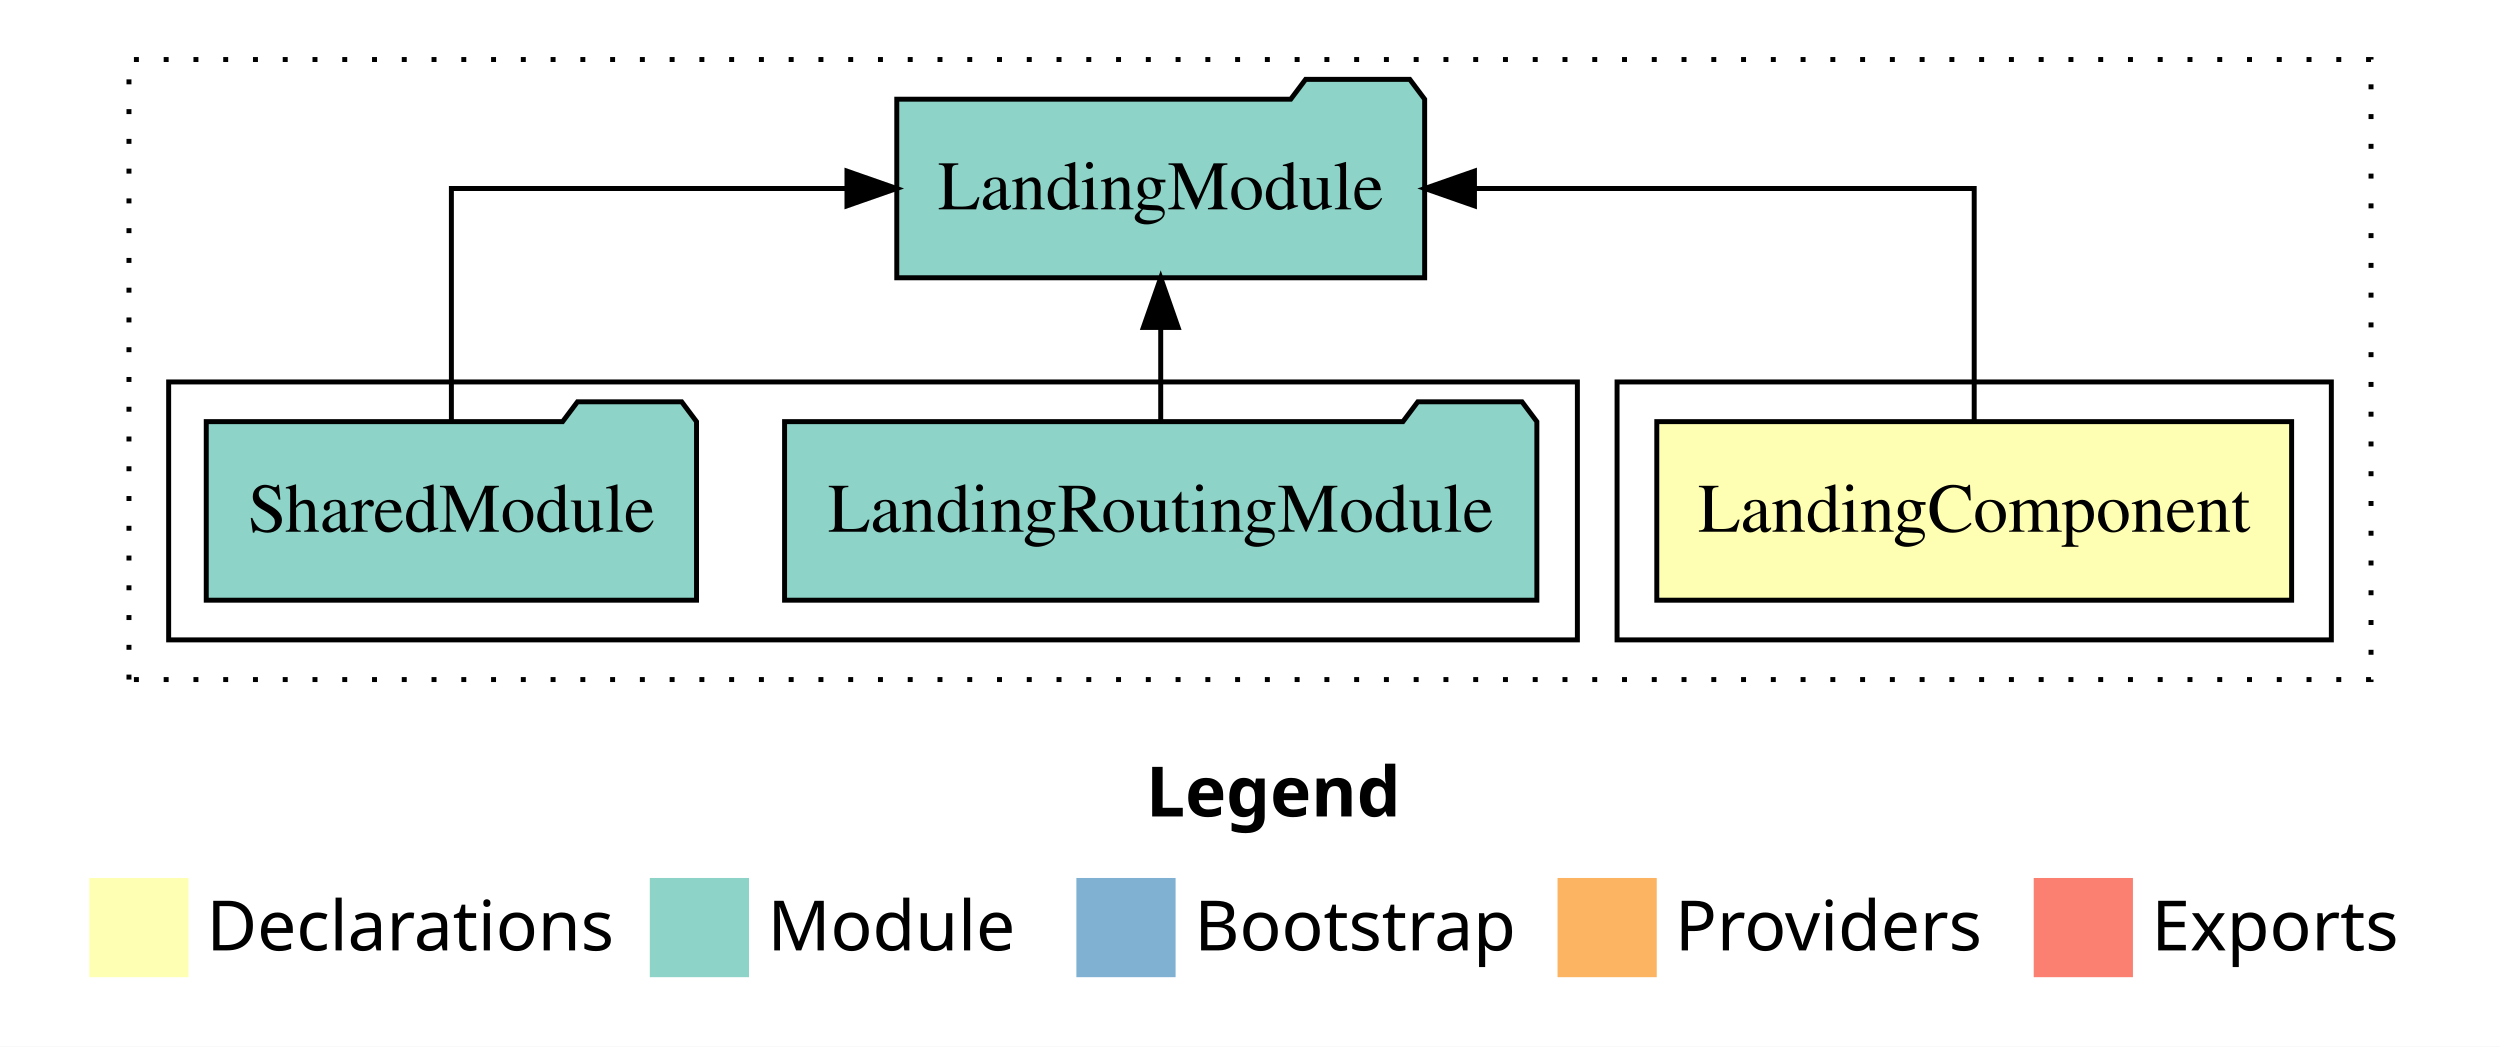
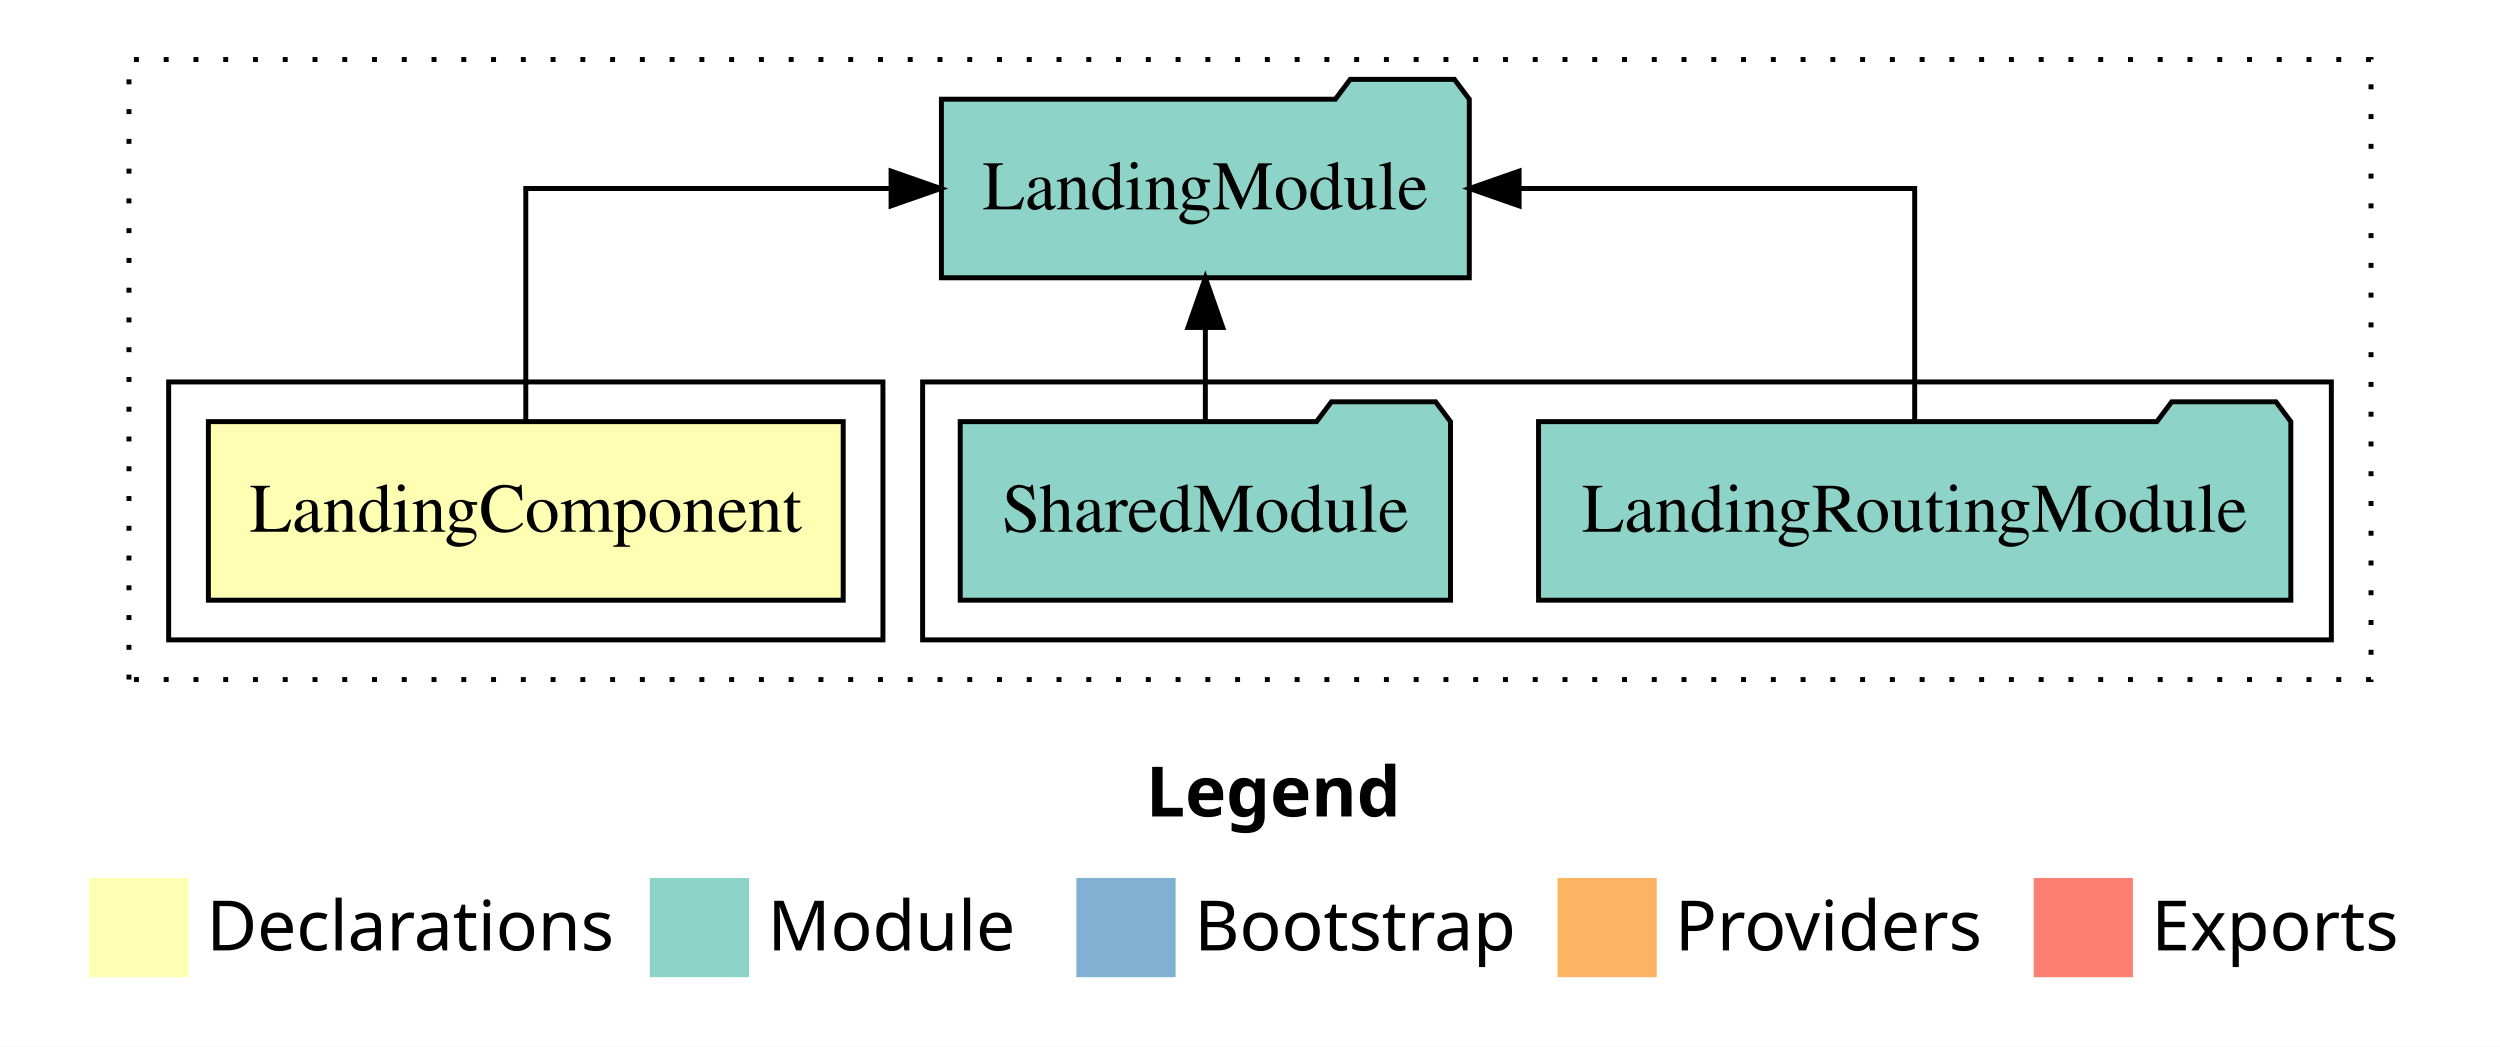
<svg xmlns="http://www.w3.org/2000/svg" width="504pt" height="211pt" viewBox="0.00 0.00 504.00 211.00">
  <g id="graph0" class="graph" transform="scale(1 1) rotate(0) translate(4 207)">
    <polygon fill="white" stroke="transparent" points="-4,4 -4,-207 500,-207 500,4 -4,4" />
    <text text-anchor="start" x="227.01" y="-42.4" font-family="sans-serif" font-weight="bold" font-size="14.00">Legend</text>
    <polygon fill="#ffffb3" stroke="transparent" points="14,-10 14,-30 34,-30 34,-10 14,-10" />
    <text text-anchor="start" x="37.63" y="-15.4" font-family="sans-serif" font-size="14.00">  Declarations</text>
    <polygon fill="#8dd3c7" stroke="transparent" points="127,-10 127,-30 147,-30 147,-10 127,-10" />
    <text text-anchor="start" x="150.73" y="-15.4" font-family="sans-serif" font-size="14.00">  Module</text>
    <polygon fill="#80b1d3" stroke="transparent" points="213,-10 213,-30 233,-30 233,-10 213,-10" />
    <text text-anchor="start" x="236.78" y="-15.4" font-family="sans-serif" font-size="14.00">  Bootstrap</text>
    <polygon fill="#fdb462" stroke="transparent" points="310,-10 310,-30 330,-30 330,-10 310,-10" />
    <text text-anchor="start" x="333.67" y="-15.4" font-family="sans-serif" font-size="14.00">  Providers</text>
    <polygon fill="#fb8072" stroke="transparent" points="406,-10 406,-30 426,-30 426,-10 406,-10" />
    <text text-anchor="start" x="429.73" y="-15.4" font-family="sans-serif" font-size="14.00">  Exports</text>
    <g id="clust1" class="cluster">
      <polygon fill="none" stroke="black" stroke-dasharray="1,5" points="22,-70 22,-195 474,-195 474,-70 22,-70" />
    </g>
+     <g id="clust4" class="cluster">
+       <polygon fill="none" stroke="black" points="182,-78 182,-130 466,-130 466,-78 182,-78" />
+     </g>
    <g id="clust2" class="cluster">
-       <polygon fill="none" stroke="black" points="322,-78 322,-130 466,-130 466,-78 322,-78" />
-     </g>
-     <g id="clust4" class="cluster">
-       <polygon fill="none" stroke="black" points="30,-78 30,-130 314,-130 314,-78 30,-78" />
+       <polygon fill="none" stroke="black" points="30,-78 30,-130 174,-130 174,-78 30,-78" />
    </g>
    <g id="node1" class="node">
-       <polygon fill="#ffffb3" stroke="black" points="457.99,-122 330.01,-122 330.01,-86 457.99,-86 457.99,-122" />
-       <text text-anchor="middle" x="394" y="-99.8" font-family="Times,serif" font-size="14.00">LandingComponent</text>
+       <polygon fill="#ffffb3" stroke="black" points="165.99,-122 38.01,-122 38.01,-86 165.99,-86 165.99,-122" />
+       <text text-anchor="middle" x="102" y="-99.8" font-family="Times,serif" font-size="14.00">LandingComponent</text>
    </g>
    <g id="node2" class="node">
-       <polygon fill="#8dd3c7" stroke="black" points="283.21,-187 280.21,-191 259.21,-191 256.21,-187 176.79,-187 176.79,-151 283.21,-151 283.21,-187" />
-       <text text-anchor="middle" x="230" y="-164.8" font-family="Times,serif" font-size="14.00">LandingModule</text>
+       <polygon fill="#8dd3c7" stroke="black" points="292.21,-187 289.21,-191 268.21,-191 265.21,-187 185.79,-187 185.79,-151 292.21,-151 292.21,-187" />
+       <text text-anchor="middle" x="239" y="-164.8" font-family="Times,serif" font-size="14.00">LandingModule</text>
    </g>
    <g id="edge1" class="edge">
-       <path fill="none" stroke="black" d="M394,-122.11C394,-141.34 394,-169 394,-169 394,-169 293.25,-169 293.25,-169" />
-       <polygon fill="black" stroke="black" points="293.25,-165.5 283.25,-169 293.25,-172.5 293.25,-165.5" />
+       <path fill="none" stroke="black" d="M102,-122.11C102,-141.34 102,-169 102,-169 102,-169 175.64,-169 175.64,-169" />
+       <polygon fill="black" stroke="black" points="175.64,-172.5 185.64,-169 175.64,-165.5 175.64,-172.5" />
    </g>
    <g id="node3" class="node">
-       <polygon fill="#8dd3c7" stroke="black" points="305.83,-122 302.83,-126 281.83,-126 278.83,-122 154.17,-122 154.17,-86 305.83,-86 305.83,-122" />
-       <text text-anchor="middle" x="230" y="-99.8" font-family="Times,serif" font-size="14.00">LandingRoutingModule</text>
+       <polygon fill="#8dd3c7" stroke="black" points="457.83,-122 454.83,-126 433.83,-126 430.83,-122 306.17,-122 306.17,-86 457.83,-86 457.83,-122" />
+       <text text-anchor="middle" x="382" y="-99.8" font-family="Times,serif" font-size="14.00">LandingRoutingModule</text>
    </g>
    <g id="edge2" class="edge">
-       <path fill="none" stroke="black" d="M230,-122.11C230,-122.11 230,-140.99 230,-140.99" />
-       <polygon fill="black" stroke="black" points="226.5,-140.99 230,-150.99 233.5,-140.99 226.5,-140.99" />
+       <path fill="none" stroke="black" d="M382,-122.11C382,-141.34 382,-169 382,-169 382,-169 302.25,-169 302.25,-169" />
+       <polygon fill="black" stroke="black" points="302.25,-165.5 292.25,-169 302.25,-172.5 302.25,-165.5" />
    </g>
    <g id="node4" class="node">
-       <polygon fill="#8dd3c7" stroke="black" points="136.42,-122 133.42,-126 112.42,-126 109.42,-122 37.58,-122 37.58,-86 136.42,-86 136.42,-122" />
-       <text text-anchor="middle" x="87" y="-99.8" font-family="Times,serif" font-size="14.00">SharedModule</text>
+       <polygon fill="#8dd3c7" stroke="black" points="288.42,-122 285.42,-126 264.42,-126 261.42,-122 189.58,-122 189.58,-86 288.42,-86 288.42,-122" />
+       <text text-anchor="middle" x="239" y="-99.8" font-family="Times,serif" font-size="14.00">SharedModule</text>
    </g>
    <g id="edge3" class="edge">
-       <path fill="none" stroke="black" d="M87,-122.11C87,-141.34 87,-169 87,-169 87,-169 166.75,-169 166.75,-169" />
-       <polygon fill="black" stroke="black" points="166.75,-172.5 176.75,-169 166.75,-165.5 166.75,-172.5" />
+       <path fill="none" stroke="black" d="M239,-122.11C239,-122.11 239,-140.99 239,-140.99" />
+       <polygon fill="black" stroke="black" points="235.5,-140.99 239,-150.99 242.5,-140.99 235.5,-140.99" />
    </g>
  </g>
</svg>
